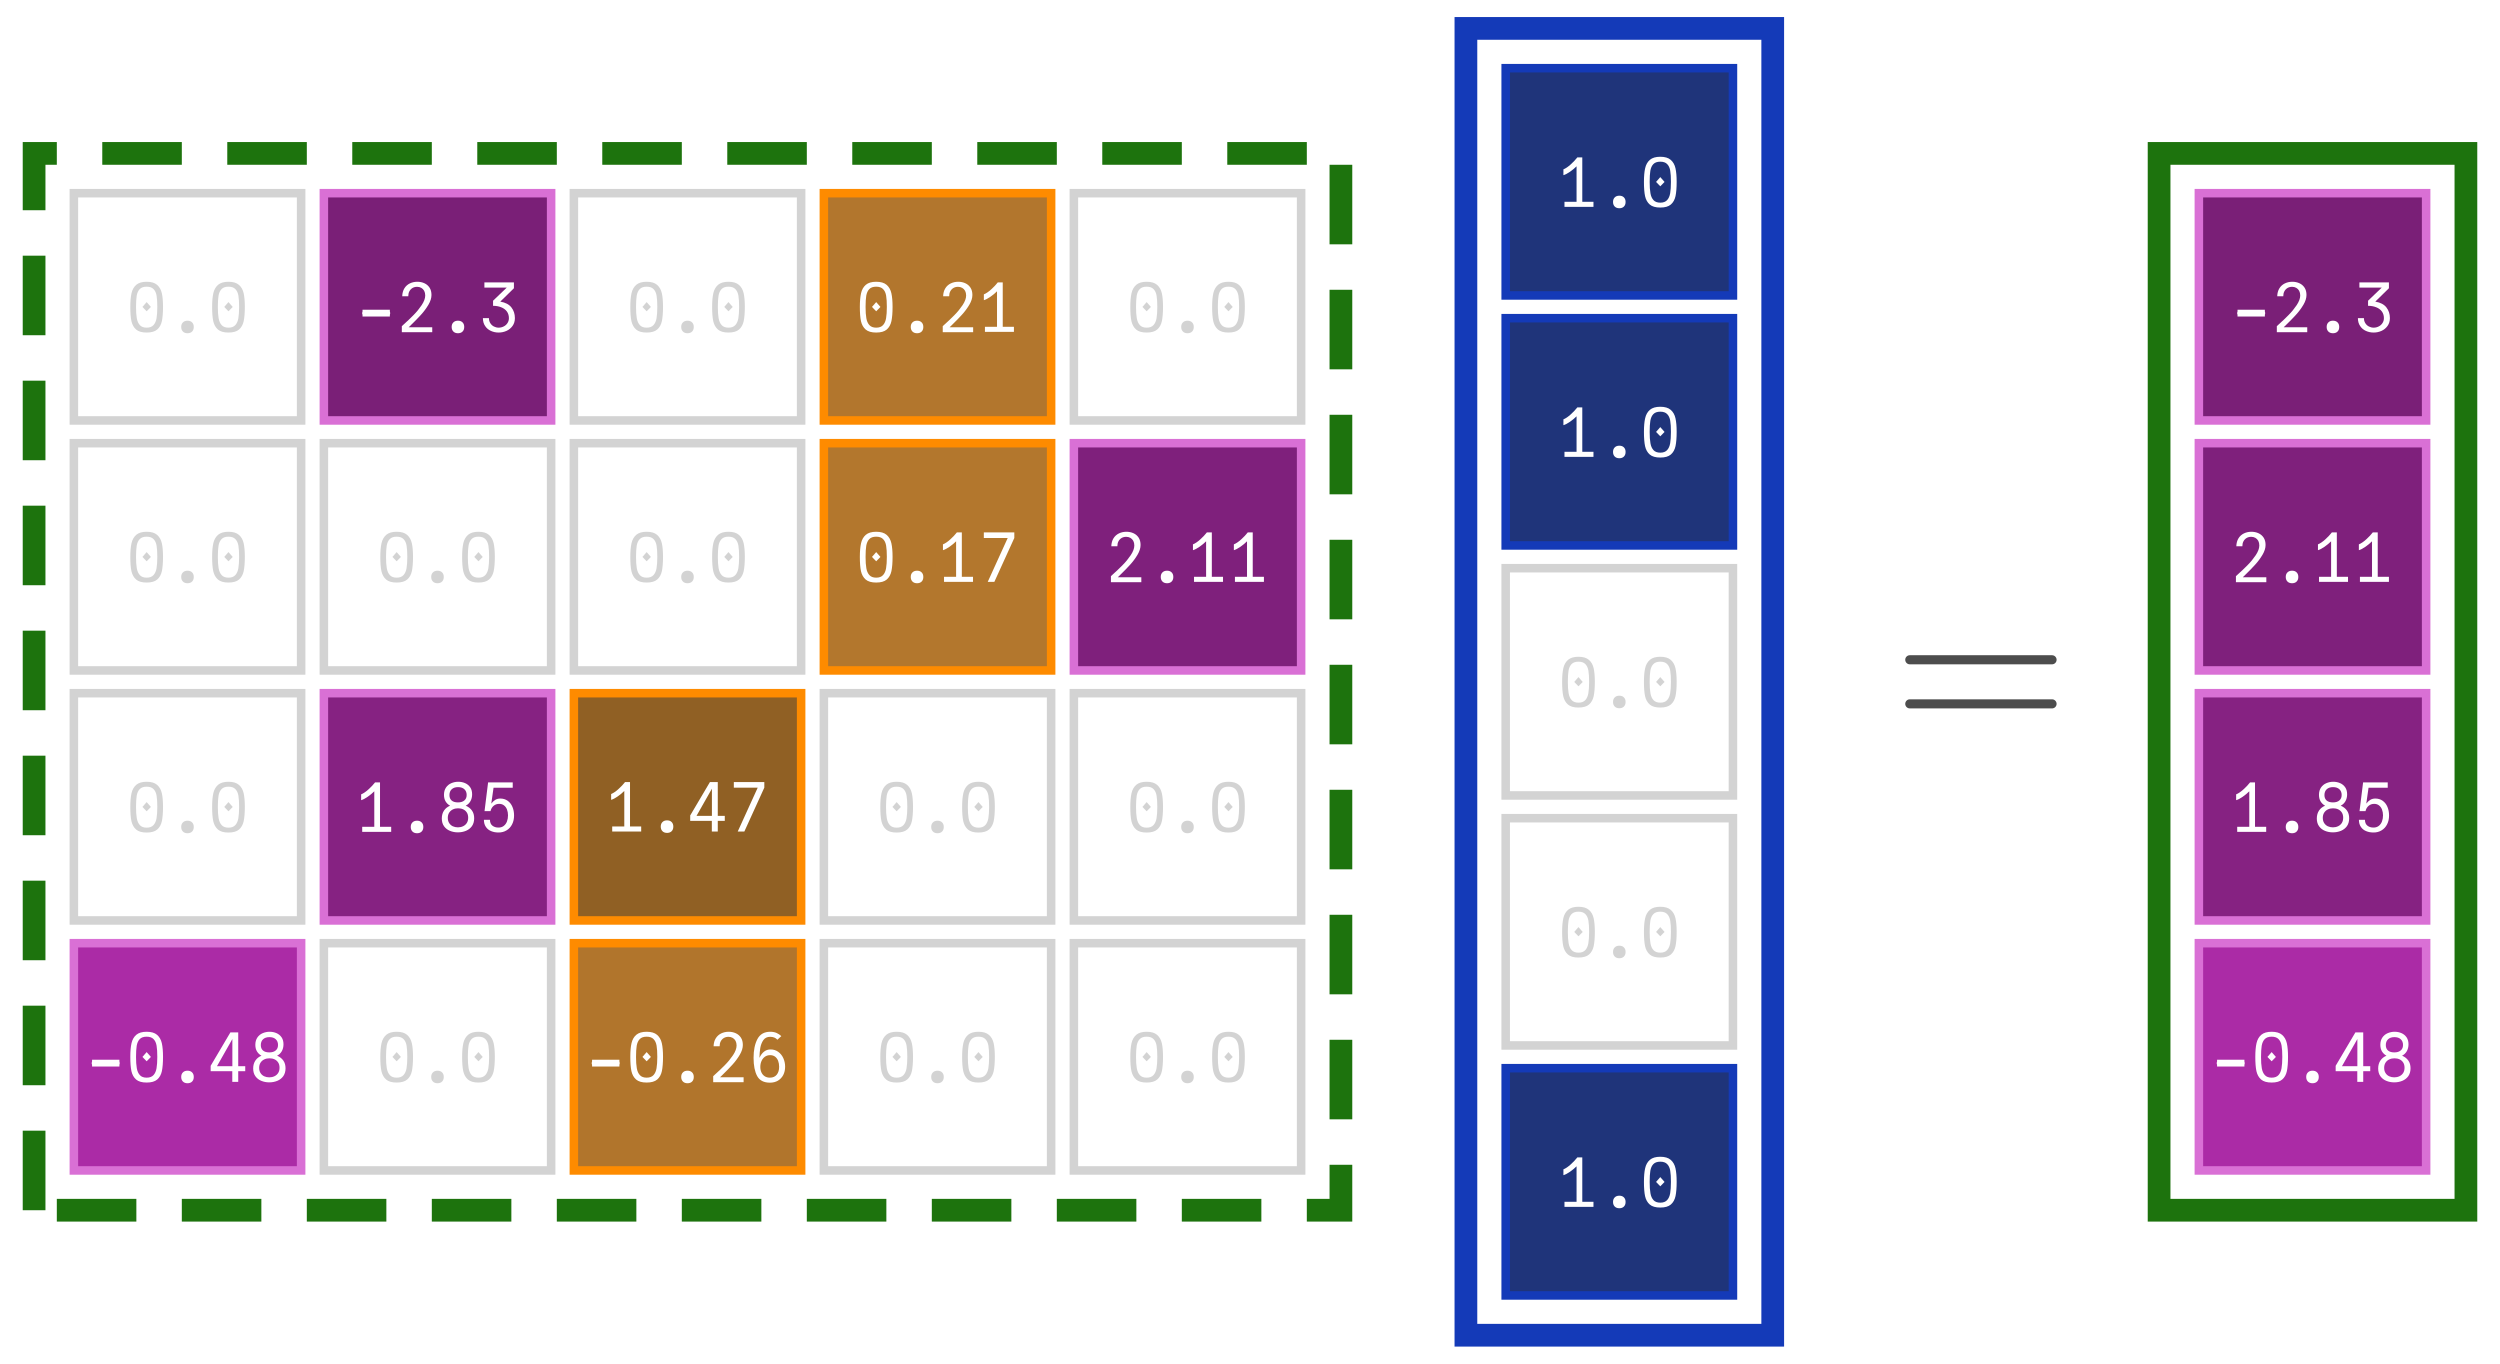
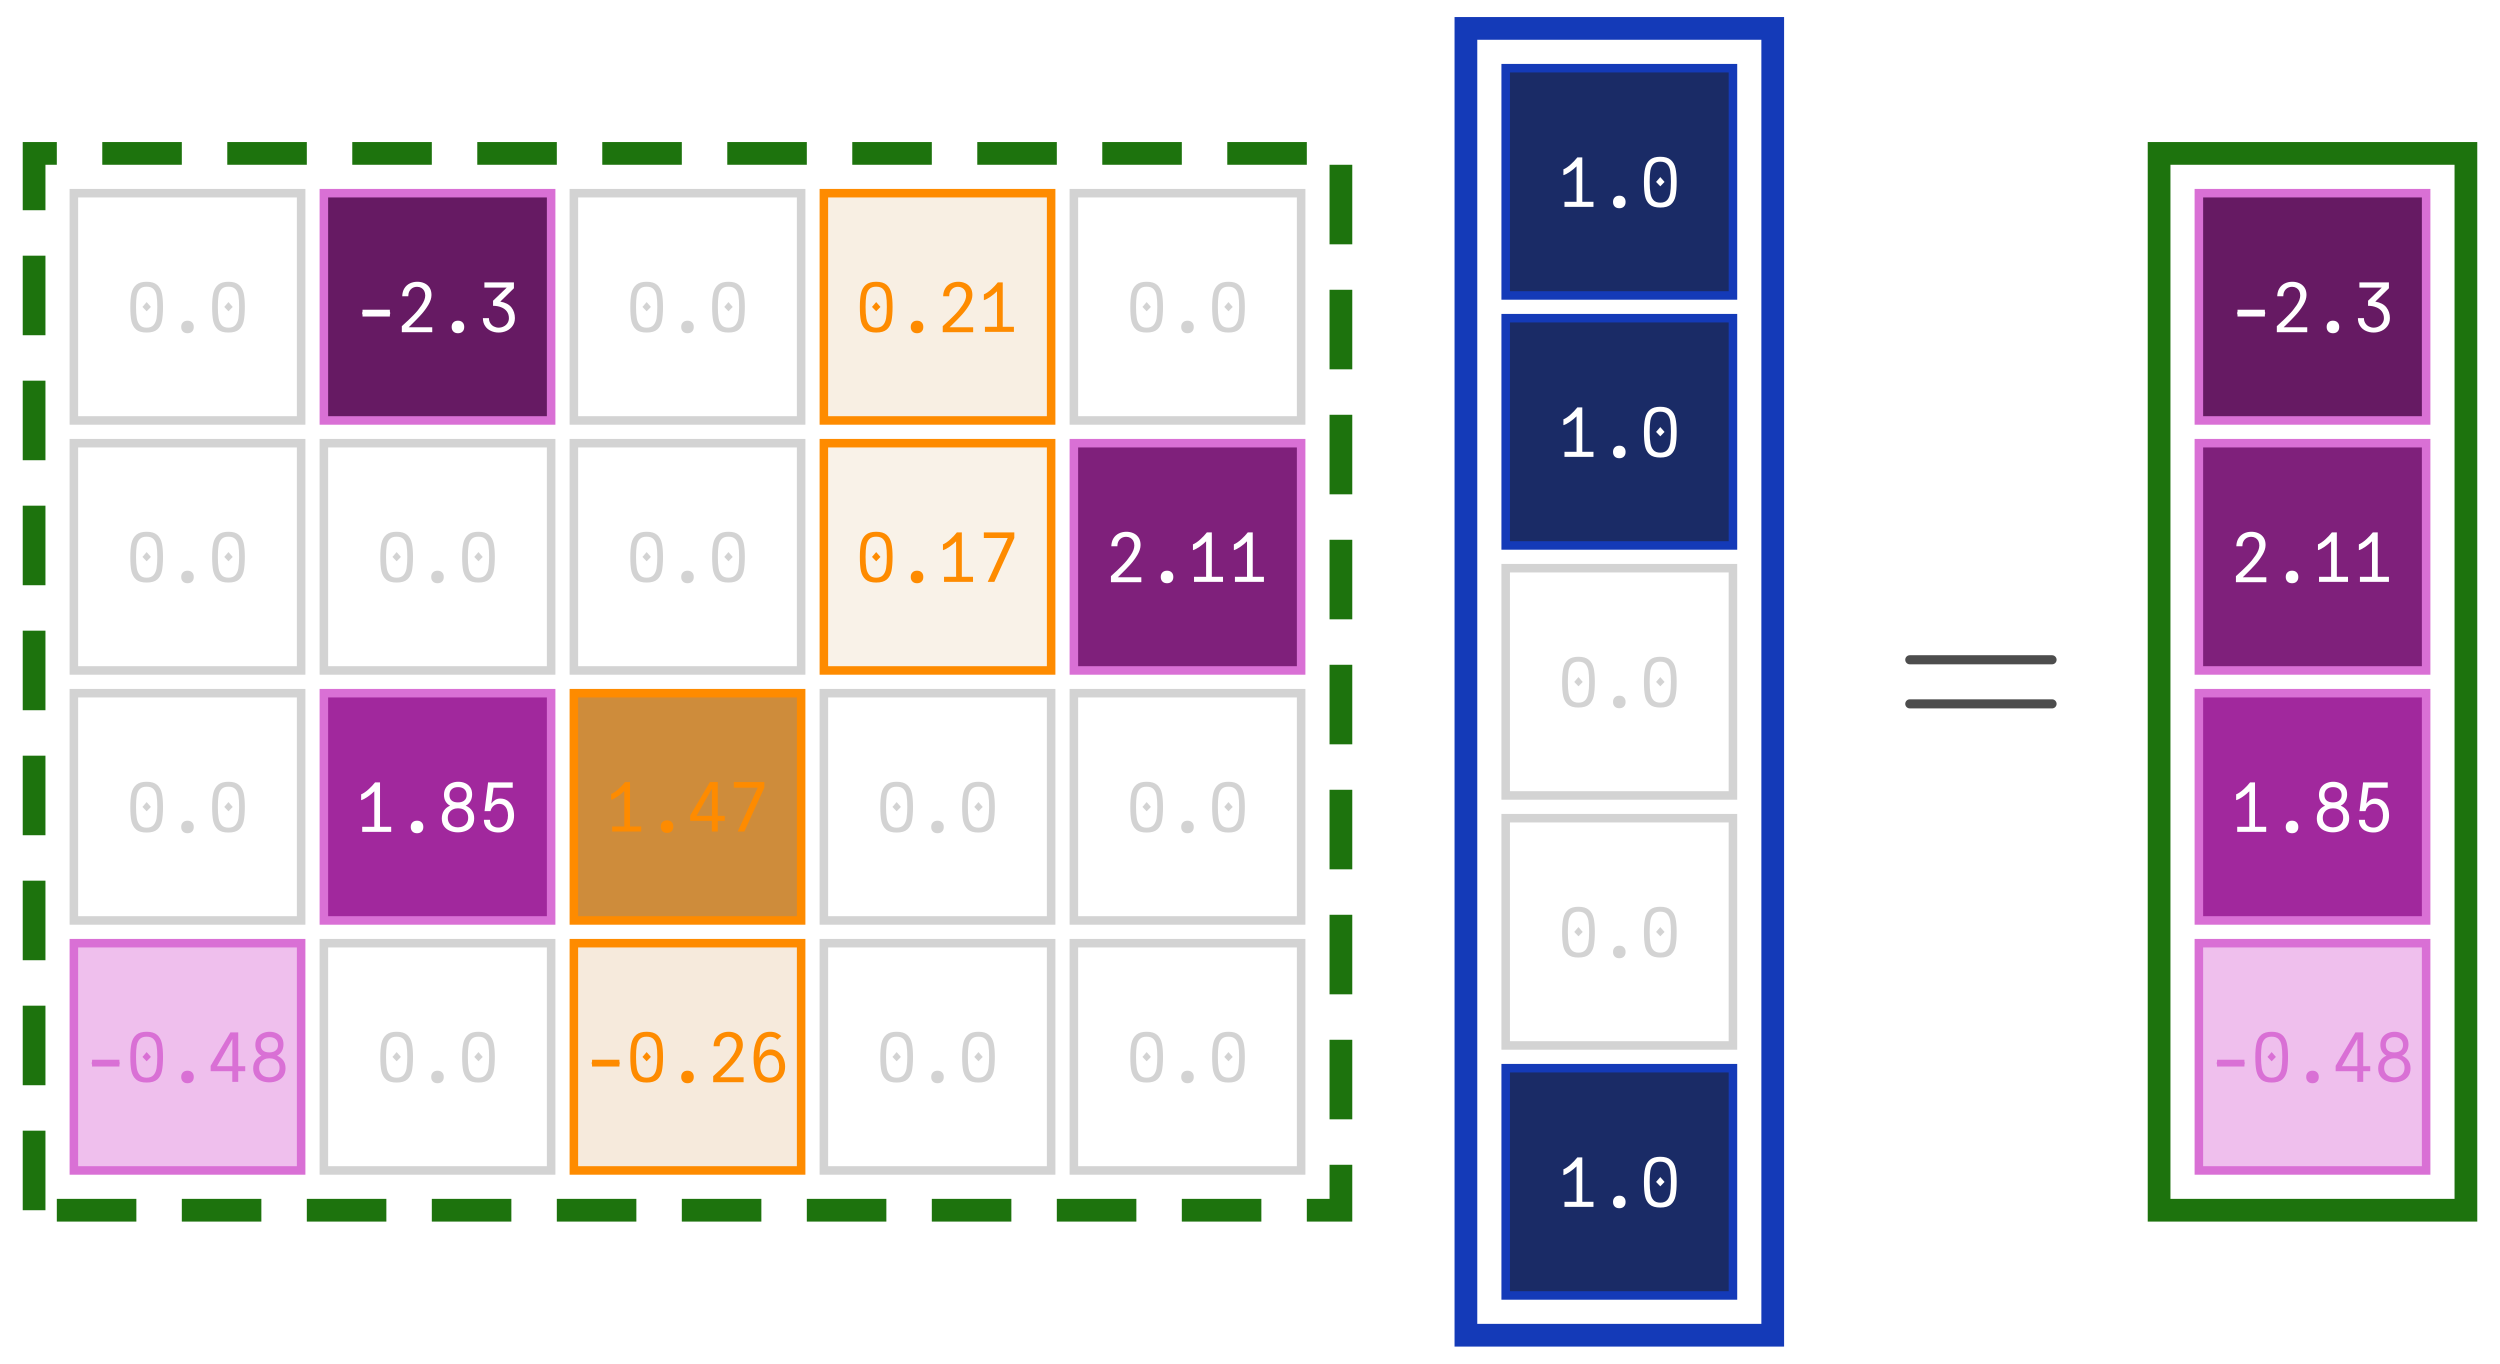
<svg xmlns="http://www.w3.org/2000/svg" xmlns:xlink="http://www.w3.org/1999/xlink" width="220" height="120" viewBox="0 0 220 120">
  <defs>
    <g>
      <g id="glyph-0-0">
        <path d="M 1.805 0.059 C 1.395 0.059 1.086 -0.027 0.879 -0.207 C 0.672 -0.387 0.535 -0.633 0.465 -0.945 C 0.398 -1.262 0.367 -1.68 0.367 -2.195 C 0.367 -2.688 0.402 -3.09 0.473 -3.402 C 0.543 -3.715 0.684 -3.961 0.891 -4.141 C 1.102 -4.32 1.406 -4.41 1.805 -4.41 C 2.207 -4.41 2.512 -4.32 2.719 -4.141 C 2.93 -3.961 3.07 -3.715 3.141 -3.402 C 3.211 -3.09 3.246 -2.688 3.246 -2.195 C 3.246 -1.68 3.211 -1.262 3.145 -0.945 C 3.078 -0.633 2.941 -0.387 2.734 -0.207 C 2.527 -0.027 2.215 0.059 1.805 0.059 Z M 1.434 -2.195 L 1.805 -2.621 L 2.18 -2.195 L 1.805 -1.812 Z M 1.805 -0.371 C 2.07 -0.371 2.27 -0.445 2.406 -0.594 C 2.543 -0.742 2.633 -0.949 2.676 -1.203 C 2.719 -1.461 2.742 -1.793 2.742 -2.195 C 2.742 -2.605 2.723 -2.93 2.68 -3.18 C 2.641 -3.426 2.551 -3.621 2.414 -3.762 C 2.277 -3.906 2.074 -3.977 1.805 -3.977 C 1.535 -3.977 1.332 -3.906 1.195 -3.762 C 1.059 -3.621 0.973 -3.426 0.93 -3.18 C 0.891 -2.934 0.871 -2.605 0.871 -2.195 C 0.871 -1.793 0.891 -1.461 0.938 -1.203 C 0.98 -0.945 1.07 -0.746 1.207 -0.594 C 1.344 -0.445 1.543 -0.371 1.805 -0.371 Z M 1.805 -0.371 " />
      </g>
      <g id="glyph-0-1">
        <path d="M 1.801 0.121 C 1.629 0.121 1.496 0.07 1.398 -0.027 C 1.297 -0.129 1.246 -0.262 1.246 -0.434 C 1.246 -0.605 1.297 -0.738 1.398 -0.836 C 1.496 -0.934 1.629 -0.984 1.801 -0.984 C 1.973 -0.984 2.105 -0.934 2.203 -0.836 C 2.301 -0.738 2.352 -0.605 2.352 -0.434 C 2.352 -0.262 2.305 -0.129 2.203 -0.027 C 2.105 0.07 1.973 0.121 1.801 0.121 Z M 1.801 0.121 " />
      </g>
      <g id="glyph-0-2">
        <path d="M 0.602 -1.492 L 0.566 -1.648 L 0.602 -1.805 L 0.602 -1.949 L 3.008 -1.949 L 3.008 -1.805 L 3.039 -1.648 L 3.008 -1.492 L 3.008 -1.352 L 0.602 -1.352 Z M 0.602 -1.492 " />
      </g>
      <g id="glyph-0-3">
        <path d="M 0.598 -0.629 C 0.934 -0.93 1.234 -1.215 1.496 -1.484 C 1.762 -1.75 1.996 -2.039 2.207 -2.352 C 2.414 -2.664 2.52 -2.949 2.52 -3.203 C 2.52 -3.359 2.488 -3.492 2.43 -3.609 C 2.367 -3.723 2.281 -3.812 2.176 -3.871 C 2.066 -3.934 1.945 -3.965 1.805 -3.965 C 1.652 -3.965 1.52 -3.93 1.402 -3.863 C 1.285 -3.793 1.191 -3.695 1.125 -3.57 C 1.059 -3.445 1.027 -3.297 1.027 -3.133 L 0.496 -3.133 C 0.504 -3.402 0.566 -3.637 0.684 -3.828 C 0.801 -4.02 0.961 -4.164 1.16 -4.262 C 1.359 -4.359 1.578 -4.41 1.824 -4.41 C 2.051 -4.41 2.258 -4.367 2.445 -4.281 C 2.637 -4.195 2.785 -4.066 2.902 -3.891 C 3.016 -3.715 3.07 -3.5 3.07 -3.246 C 3.07 -2.977 2.98 -2.688 2.797 -2.379 C 2.613 -2.07 2.398 -1.781 2.16 -1.52 C 1.922 -1.254 1.625 -0.953 1.277 -0.613 L 1.066 -0.406 L 3.137 -0.406 L 3.137 0.031 L 0.461 0.031 L 0.461 -0.504 Z M 0.598 -0.629 " />
      </g>
      <g id="glyph-0-4">
        <path d="M 0.926 -1.211 C 0.926 -1.043 0.965 -0.895 1.047 -0.766 C 1.129 -0.637 1.234 -0.539 1.363 -0.473 C 1.496 -0.406 1.633 -0.371 1.781 -0.371 C 1.938 -0.371 2.086 -0.406 2.223 -0.477 C 2.359 -0.543 2.473 -0.641 2.555 -0.77 C 2.641 -0.898 2.684 -1.043 2.684 -1.211 C 2.684 -1.438 2.621 -1.633 2.504 -1.797 C 2.383 -1.957 2.219 -2.082 2.008 -2.164 C 1.797 -2.25 1.559 -2.293 1.289 -2.293 L 1.289 -2.742 L 2.496 -3.898 L 0.527 -3.898 L 0.527 -4.352 L 3.125 -4.352 L 3.125 -3.84 L 1.926 -2.664 C 2.375 -2.586 2.703 -2.414 2.906 -2.148 C 3.109 -1.887 3.211 -1.574 3.211 -1.211 C 3.211 -0.945 3.141 -0.715 3.004 -0.523 C 2.867 -0.332 2.691 -0.184 2.469 -0.086 C 2.25 0.012 2.02 0.059 1.777 0.059 C 1.539 0.059 1.316 0.012 1.105 -0.082 C 0.895 -0.176 0.723 -0.316 0.594 -0.512 C 0.461 -0.703 0.395 -0.938 0.395 -1.211 Z M 0.926 -1.211 " />
      </g>
      <g id="glyph-0-5">
        <path d="M 0.574 -0.445 L 1.637 -0.445 L 1.637 -3.57 C 1.477 -3.406 1.285 -3.25 1.059 -3.09 C 0.836 -2.934 0.645 -2.836 0.48 -2.789 L 0.48 -3.301 C 0.68 -3.383 0.898 -3.531 1.129 -3.742 C 1.363 -3.957 1.555 -4.156 1.703 -4.352 L 2.141 -4.352 L 2.141 -0.445 L 3.125 -0.445 L 3.125 0 L 0.574 0 Z M 0.574 -0.445 " />
      </g>
      <g id="glyph-0-6">
        <path d="M 2.578 -3.859 L 0.477 -3.859 L 0.477 -4.352 L 3.16 -4.352 L 3.16 -3.863 L 1.402 0 L 0.82 0 Z M 2.578 -3.859 " />
      </g>
      <g id="glyph-0-7">
        <path d="M 1.797 0.043 C 1.547 0.043 1.316 0 1.098 -0.09 C 0.883 -0.176 0.711 -0.309 0.578 -0.492 C 0.445 -0.676 0.379 -0.902 0.379 -1.176 C 0.379 -1.453 0.445 -1.688 0.578 -1.883 C 0.711 -2.074 0.891 -2.215 1.109 -2.301 C 0.941 -2.395 0.809 -2.523 0.711 -2.684 C 0.617 -2.844 0.57 -3.035 0.57 -3.258 C 0.57 -3.516 0.629 -3.73 0.75 -3.906 C 0.867 -4.078 1.023 -4.203 1.215 -4.285 C 1.406 -4.367 1.609 -4.41 1.828 -4.41 C 2.043 -4.41 2.242 -4.371 2.43 -4.289 C 2.613 -4.211 2.762 -4.086 2.879 -3.922 C 2.992 -3.754 3.047 -3.551 3.047 -3.305 C 3.047 -3.074 2.996 -2.875 2.898 -2.699 C 2.797 -2.523 2.656 -2.391 2.484 -2.305 C 2.715 -2.207 2.898 -2.066 3.031 -1.879 C 3.164 -1.695 3.227 -1.465 3.227 -1.195 C 3.227 -0.922 3.16 -0.691 3.031 -0.504 C 2.898 -0.32 2.723 -0.184 2.508 -0.094 C 2.289 -0.004 2.055 0.043 1.797 0.043 Z M 1.797 -0.398 C 1.961 -0.398 2.113 -0.43 2.25 -0.496 C 2.387 -0.559 2.496 -0.656 2.578 -0.781 C 2.66 -0.91 2.699 -1.066 2.699 -1.246 C 2.699 -1.43 2.66 -1.582 2.578 -1.707 C 2.496 -1.832 2.391 -1.922 2.258 -1.984 C 2.121 -2.047 1.973 -2.074 1.812 -2.074 C 1.645 -2.074 1.492 -2.043 1.355 -1.977 C 1.219 -1.914 1.109 -1.816 1.027 -1.691 C 0.945 -1.562 0.906 -1.41 0.906 -1.234 C 0.906 -1.055 0.945 -0.902 1.027 -0.777 C 1.105 -0.652 1.215 -0.555 1.348 -0.492 C 1.484 -0.43 1.633 -0.398 1.797 -0.398 Z M 1.797 -2.594 C 2.039 -2.594 2.227 -2.648 2.363 -2.766 C 2.5 -2.879 2.566 -3.039 2.566 -3.25 C 2.566 -3.457 2.5 -3.625 2.367 -3.75 C 2.234 -3.875 2.051 -3.938 1.809 -3.938 C 1.57 -3.938 1.387 -3.875 1.25 -3.75 C 1.117 -3.625 1.051 -3.453 1.051 -3.238 C 1.051 -3.035 1.113 -2.875 1.242 -2.762 C 1.371 -2.648 1.559 -2.594 1.797 -2.594 Z M 1.797 -2.594 " />
      </g>
      <g id="glyph-0-8">
        <path d="M 1.77 0.055 C 1.531 0.055 1.316 0.016 1.121 -0.066 C 0.926 -0.145 0.773 -0.266 0.66 -0.434 C 0.543 -0.602 0.484 -0.809 0.484 -1.062 L 1.016 -1.062 C 1.016 -0.836 1.086 -0.664 1.227 -0.551 C 1.367 -0.438 1.547 -0.379 1.766 -0.379 C 1.945 -0.379 2.102 -0.426 2.227 -0.523 C 2.355 -0.621 2.449 -0.75 2.512 -0.914 C 2.574 -1.078 2.605 -1.262 2.605 -1.457 C 2.605 -1.641 2.574 -1.809 2.516 -1.965 C 2.457 -2.117 2.371 -2.238 2.254 -2.328 C 2.137 -2.422 1.992 -2.465 1.824 -2.465 C 1.641 -2.465 1.48 -2.41 1.344 -2.297 C 1.203 -2.18 1.113 -2.027 1.066 -1.828 L 0.539 -1.828 L 0.852 -4.352 L 3.02 -4.352 L 3.02 -3.887 L 1.332 -3.887 L 1.133 -2.488 C 1.242 -2.633 1.363 -2.742 1.488 -2.82 C 1.617 -2.895 1.762 -2.934 1.922 -2.934 C 2.172 -2.934 2.391 -2.867 2.574 -2.738 C 2.758 -2.605 2.898 -2.43 2.992 -2.203 C 3.09 -1.977 3.137 -1.723 3.137 -1.445 C 3.137 -1.152 3.082 -0.891 2.965 -0.664 C 2.852 -0.438 2.691 -0.262 2.484 -0.137 C 2.277 -0.008 2.039 0.055 1.77 0.055 Z M 1.77 0.055 " />
      </g>
      <g id="glyph-0-9">
        <path d="M 2.141 -0.938 L 0.238 -0.938 L 0.238 -1.414 L 1.973 -4.352 L 2.664 -4.352 L 2.664 -1.379 L 3.281 -1.379 L 3.281 -0.938 L 2.664 -0.938 L 2.664 0 L 2.141 0 Z M 2.148 -1.379 L 2.148 -3.77 L 0.793 -1.379 Z M 2.148 -1.379 " />
      </g>
      <g id="glyph-0-10">
        <path d="M 1.859 0.07 C 1.32 0.07 0.945 -0.121 0.73 -0.512 C 0.52 -0.902 0.414 -1.438 0.414 -2.113 C 0.414 -2.789 0.527 -3.34 0.754 -3.77 C 0.98 -4.195 1.355 -4.41 1.879 -4.41 C 2.094 -4.41 2.281 -4.375 2.438 -4.305 C 2.598 -4.234 2.734 -4.141 2.855 -4.027 L 2.508 -3.707 C 2.363 -3.879 2.148 -3.965 1.867 -3.965 C 1.609 -3.965 1.41 -3.867 1.273 -3.672 C 1.137 -3.477 1.051 -3.246 1.004 -2.98 C 0.961 -2.715 0.938 -2.426 0.93 -2.113 C 1.039 -2.352 1.176 -2.535 1.34 -2.664 C 1.504 -2.793 1.695 -2.855 1.914 -2.855 C 2.16 -2.855 2.383 -2.785 2.578 -2.648 C 2.773 -2.508 2.926 -2.324 3.031 -2.09 C 3.137 -1.855 3.191 -1.605 3.191 -1.34 C 3.191 -1.066 3.137 -0.82 3.027 -0.605 C 2.914 -0.391 2.758 -0.227 2.555 -0.105 C 2.355 0.012 2.121 0.07 1.859 0.07 Z M 1.848 -0.371 C 2.113 -0.371 2.312 -0.457 2.453 -0.633 C 2.594 -0.805 2.664 -1.035 2.664 -1.324 C 2.664 -1.512 2.637 -1.688 2.578 -1.844 C 2.52 -2 2.43 -2.121 2.312 -2.215 C 2.191 -2.305 2.047 -2.352 1.871 -2.352 C 1.695 -2.352 1.543 -2.305 1.41 -2.211 C 1.281 -2.117 1.18 -1.992 1.113 -1.836 C 1.043 -1.68 1.008 -1.504 1.008 -1.312 C 1.008 -1.133 1.043 -0.969 1.109 -0.828 C 1.176 -0.684 1.273 -0.57 1.398 -0.492 C 1.527 -0.41 1.676 -0.371 1.848 -0.371 Z M 1.848 -0.371 " />
      </g>
      <g id="glyph-1-0">
        <path d="M 14.441 -6.941 C 14.441 -7.16 14.262 -7.34 14.039 -7.34 L 1.52 -7.34 C 1.301 -7.34 1.121 -7.16 1.121 -6.941 C 1.121 -6.719 1.301 -6.539 1.52 -6.539 L 14.039 -6.539 C 14.262 -6.539 14.441 -6.719 14.441 -6.941 Z M 14.441 -3.059 C 14.441 -3.281 14.262 -3.461 14.039 -3.461 L 1.52 -3.461 C 1.301 -3.461 1.121 -3.281 1.121 -3.059 C 1.121 -2.84 1.301 -2.66 1.52 -2.66 L 14.039 -2.66 C 14.262 -2.66 14.441 -2.84 14.441 -3.059 Z M 14.441 -3.059 " />
      </g>
    </g>
  </defs>
  <rect x="-22" y="-12" width="264" height="144" fill="rgb(100%, 100%, 100%)" fill-opacity="1" />
  <path fill-rule="nonzero" fill="rgb(100%, 100%, 100%)" fill-opacity="1" stroke-width="0.75" stroke-linecap="butt" stroke-linejoin="miter" stroke="rgb(82.745%, 82.745%, 82.745%)" stroke-opacity="1" stroke-miterlimit="10" d="M 6.5 37 L 6.5 17 L 26.5 17 L 26.5 37 Z M 6.5 37 " />
  <g fill="rgb(82.745%, 82.745%, 82.745%)" fill-opacity="1">
    <use xlink:href="#glyph-0-0" x="11.1" y="29.205" />
    <use xlink:href="#glyph-0-1" x="14.7" y="29.205" />
    <use xlink:href="#glyph-0-0" x="18.3" y="29.205" />
  </g>
-   <path fill-rule="nonzero" fill="rgb(48%, 12%, 46.642%)" fill-opacity="1" stroke-width="0.75" stroke-linecap="butt" stroke-linejoin="miter" stroke="rgb(85.156%, 43.75%, 83.594%)" stroke-opacity="1" stroke-miterlimit="10" d="M 28.5 37 L 28.5 17 L 48.5 17 L 48.5 37 Z M 28.5 37 " />
+   <path fill-rule="nonzero" fill="rgb(40%, 10%, 38.868%)" fill-opacity="1" stroke-width="0.75" stroke-linecap="butt" stroke-linejoin="miter" stroke="rgb(85.156%, 43.75%, 83.594%)" stroke-opacity="1" stroke-miterlimit="10" d="M 28.5 37 L 28.5 17 L 48.5 17 L 48.5 37 Z M 28.5 37 " />
  <g fill="rgb(100%, 100%, 100%)" fill-opacity="1">
    <use xlink:href="#glyph-0-2" x="31.3" y="29.205" />
    <use xlink:href="#glyph-0-3" x="34.9" y="29.205" />
    <use xlink:href="#glyph-0-1" x="38.5" y="29.205" />
    <use xlink:href="#glyph-0-4" x="42.1" y="29.205" />
  </g>
  <path fill-rule="nonzero" fill="rgb(100%, 100%, 100%)" fill-opacity="1" stroke-width="0.75" stroke-linecap="butt" stroke-linejoin="miter" stroke="rgb(82.745%, 82.745%, 82.745%)" stroke-opacity="1" stroke-miterlimit="10" d="M 50.5 37 L 50.5 17 L 70.5 17 L 70.5 37 Z M 50.5 37 " />
  <g fill="rgb(82.745%, 82.745%, 82.745%)" fill-opacity="1">
    <use xlink:href="#glyph-0-0" x="55.1" y="29.205" />
    <use xlink:href="#glyph-0-1" x="58.7" y="29.205" />
    <use xlink:href="#glyph-0-0" x="62.3" y="29.205" />
  </g>
-   <path fill-rule="nonzero" fill="rgb(69.835%, 46.215%, 17.459%)" fill-opacity="1" stroke-width="0.75" stroke-linecap="butt" stroke-linejoin="miter" stroke="rgb(99.609%, 54.688%, 0%)" stroke-opacity="1" stroke-miterlimit="10" d="M 72.5 37 L 72.5 17 L 92.5 17 L 92.5 37 Z M 72.5 37 " />
-   <g fill="rgb(100%, 100%, 100%)" fill-opacity="1">
+   <path fill-rule="nonzero" fill="rgb(97.294%, 93.633%, 89.176%)" fill-opacity="1" stroke-width="0.75" stroke-linecap="butt" stroke-linejoin="miter" stroke="rgb(99.609%, 54.688%, 0%)" stroke-opacity="1" stroke-miterlimit="10" d="M 72.5 37 L 72.5 17 L 92.5 17 L 92.5 37 Z M 72.5 37 " />
+   <g fill="rgb(99.609%, 54.688%, 0%)" fill-opacity="1">
    <use xlink:href="#glyph-0-0" x="75.3" y="29.205" />
    <use xlink:href="#glyph-0-1" x="78.9" y="29.205" />
    <use xlink:href="#glyph-0-3" x="82.5" y="29.205" />
    <use xlink:href="#glyph-0-5" x="86.1" y="29.205" />
  </g>
  <path fill-rule="nonzero" fill="rgb(100%, 100%, 100%)" fill-opacity="1" stroke-width="0.75" stroke-linecap="butt" stroke-linejoin="miter" stroke="rgb(82.745%, 82.745%, 82.745%)" stroke-opacity="1" stroke-miterlimit="10" d="M 94.5 37 L 94.5 17 L 114.5 17 L 114.5 37 Z M 94.5 37 " />
  <g fill="rgb(82.745%, 82.745%, 82.745%)" fill-opacity="1">
    <use xlink:href="#glyph-0-0" x="99.1" y="29.205" />
    <use xlink:href="#glyph-0-1" x="102.7" y="29.205" />
    <use xlink:href="#glyph-0-0" x="106.3" y="29.205" />
  </g>
  <path fill-rule="nonzero" fill="rgb(100%, 100%, 100%)" fill-opacity="1" stroke-width="0.75" stroke-linecap="butt" stroke-linejoin="miter" stroke="rgb(82.745%, 82.745%, 82.745%)" stroke-opacity="1" stroke-miterlimit="10" d="M 6.5 59 L 6.5 39 L 26.5 39 L 26.5 59 Z M 6.5 59 " />
  <g fill="rgb(82.745%, 82.745%, 82.745%)" fill-opacity="1">
    <use xlink:href="#glyph-0-0" x="11.1" y="51.205" />
    <use xlink:href="#glyph-0-1" x="14.7" y="51.205" />
    <use xlink:href="#glyph-0-0" x="18.3" y="51.205" />
  </g>
  <path fill-rule="nonzero" fill="rgb(100%, 100%, 100%)" fill-opacity="1" stroke-width="0.75" stroke-linecap="butt" stroke-linejoin="miter" stroke="rgb(82.745%, 82.745%, 82.745%)" stroke-opacity="1" stroke-miterlimit="10" d="M 28.5 59 L 28.5 39 L 48.5 39 L 48.5 59 Z M 28.5 59 " />
  <g fill="rgb(82.745%, 82.745%, 82.745%)" fill-opacity="1">
    <use xlink:href="#glyph-0-0" x="33.1" y="51.205" />
    <use xlink:href="#glyph-0-1" x="36.7" y="51.205" />
    <use xlink:href="#glyph-0-0" x="40.3" y="51.205" />
  </g>
  <path fill-rule="nonzero" fill="rgb(100%, 100%, 100%)" fill-opacity="1" stroke-width="0.75" stroke-linecap="butt" stroke-linejoin="miter" stroke="rgb(82.745%, 82.745%, 82.745%)" stroke-opacity="1" stroke-miterlimit="10" d="M 50.5 59 L 50.5 39 L 70.5 39 L 70.5 59 Z M 50.5 59 " />
  <g fill="rgb(82.745%, 82.745%, 82.745%)" fill-opacity="1">
    <use xlink:href="#glyph-0-0" x="55.1" y="51.205" />
    <use xlink:href="#glyph-0-1" x="58.7" y="51.205" />
    <use xlink:href="#glyph-0-0" x="62.3" y="51.205" />
  </g>
-   <path fill-rule="nonzero" fill="rgb(70.222%, 46.471%, 17.556%)" fill-opacity="1" stroke-width="0.75" stroke-linecap="butt" stroke-linejoin="miter" stroke="rgb(99.609%, 54.688%, 0%)" stroke-opacity="1" stroke-miterlimit="10" d="M 72.5 59 L 72.5 39 L 92.5 39 L 92.5 59 Z M 72.5 59 " />
-   <g fill="rgb(100%, 100%, 100%)" fill-opacity="1">
+   <path fill-rule="nonzero" fill="rgb(97.778%, 94.771%, 91.111%)" fill-opacity="1" stroke-width="0.75" stroke-linecap="butt" stroke-linejoin="miter" stroke="rgb(99.609%, 54.688%, 0%)" stroke-opacity="1" stroke-miterlimit="10" d="M 72.5 59 L 72.5 39 L 92.5 39 L 92.5 59 Z M 72.5 59 " />
+   <g fill="rgb(99.609%, 54.688%, 0%)" fill-opacity="1">
    <use xlink:href="#glyph-0-0" x="75.3" y="51.205" />
    <use xlink:href="#glyph-0-1" x="78.9" y="51.205" />
    <use xlink:href="#glyph-0-5" x="82.5" y="51.205" />
    <use xlink:href="#glyph-0-6" x="86.1" y="51.205" />
  </g>
-   <path fill-rule="nonzero" fill="rgb(49.935%, 12.484%, 48.521%)" fill-opacity="1" stroke-width="0.75" stroke-linecap="butt" stroke-linejoin="miter" stroke="rgb(85.156%, 43.75%, 83.594%)" stroke-opacity="1" stroke-miterlimit="10" d="M 94.5 59 L 94.5 39 L 114.5 39 L 114.5 59 Z M 94.5 59 " />
+   <path fill-rule="nonzero" fill="rgb(49.673%, 12.418%, 48.267%)" fill-opacity="1" stroke-width="0.75" stroke-linecap="butt" stroke-linejoin="miter" stroke="rgb(85.156%, 43.75%, 83.594%)" stroke-opacity="1" stroke-miterlimit="10" d="M 94.5 59 L 94.5 39 L 114.5 39 L 114.5 59 Z M 94.5 59 " />
  <g fill="rgb(100%, 100%, 100%)" fill-opacity="1">
    <use xlink:href="#glyph-0-3" x="97.3" y="51.205" />
    <use xlink:href="#glyph-0-1" x="100.9" y="51.205" />
    <use xlink:href="#glyph-0-5" x="104.5" y="51.205" />
    <use xlink:href="#glyph-0-5" x="108.1" y="51.205" />
  </g>
  <path fill-rule="nonzero" fill="rgb(100%, 100%, 100%)" fill-opacity="1" stroke-width="0.75" stroke-linecap="butt" stroke-linejoin="miter" stroke="rgb(82.745%, 82.745%, 82.745%)" stroke-opacity="1" stroke-miterlimit="10" d="M 6.5 81 L 6.5 61 L 26.5 61 L 26.5 81 Z M 6.5 81 " />
  <g fill="rgb(82.745%, 82.745%, 82.745%)" fill-opacity="1">
    <use xlink:href="#glyph-0-0" x="11.1" y="73.205" />
    <use xlink:href="#glyph-0-1" x="14.7" y="73.205" />
    <use xlink:href="#glyph-0-0" x="18.3" y="73.205" />
  </g>
-   <path fill-rule="nonzero" fill="rgb(52.633%, 13.158%, 51.143%)" fill-opacity="1" stroke-width="0.75" stroke-linecap="butt" stroke-linejoin="miter" stroke="rgb(85.156%, 43.75%, 83.594%)" stroke-opacity="1" stroke-miterlimit="10" d="M 28.5 81 L 28.5 61 L 48.5 61 L 48.5 81 Z M 28.5 81 " />
+   <path fill-rule="nonzero" fill="rgb(63.163%, 15.791%, 61.376%)" fill-opacity="1" stroke-width="0.75" stroke-linecap="butt" stroke-linejoin="miter" stroke="rgb(85.156%, 43.75%, 83.594%)" stroke-opacity="1" stroke-miterlimit="10" d="M 28.5 81 L 28.5 61 L 48.5 61 L 48.5 81 Z M 28.5 81 " />
  <g fill="rgb(100%, 100%, 100%)" fill-opacity="1">
    <use xlink:href="#glyph-0-5" x="31.3" y="73.205" />
    <use xlink:href="#glyph-0-1" x="34.9" y="73.205" />
    <use xlink:href="#glyph-0-7" x="38.5" y="73.205" />
    <use xlink:href="#glyph-0-8" x="42.1" y="73.205" />
  </g>
-   <path fill-rule="nonzero" fill="rgb(56.607%, 37.46%, 14.152%)" fill-opacity="1" stroke-width="0.75" stroke-linecap="butt" stroke-linejoin="miter" stroke="rgb(99.609%, 54.688%, 0%)" stroke-opacity="1" stroke-miterlimit="10" d="M 50.5 81 L 50.5 61 L 70.5 61 L 70.5 81 Z M 50.5 81 " />
-   <g fill="rgb(100%, 100%, 100%)" fill-opacity="1">
+   <path fill-rule="nonzero" fill="rgb(80.758%, 54.725%, 23.033%)" fill-opacity="1" stroke-width="0.75" stroke-linecap="butt" stroke-linejoin="miter" stroke="rgb(99.609%, 54.688%, 0%)" stroke-opacity="1" stroke-miterlimit="10" d="M 50.5 81 L 50.5 61 L 70.5 61 L 70.5 81 Z M 50.5 81 " />
+   <g fill="rgb(99.609%, 54.688%, 0%)" fill-opacity="1">
    <use xlink:href="#glyph-0-5" x="53.3" y="73.175" />
    <use xlink:href="#glyph-0-1" x="56.9" y="73.175" />
    <use xlink:href="#glyph-0-9" x="60.5" y="73.175" />
    <use xlink:href="#glyph-0-6" x="64.1" y="73.175" />
  </g>
  <path fill-rule="nonzero" fill="rgb(100%, 100%, 100%)" fill-opacity="1" stroke-width="0.75" stroke-linecap="butt" stroke-linejoin="miter" stroke="rgb(82.745%, 82.745%, 82.745%)" stroke-opacity="1" stroke-miterlimit="10" d="M 72.5 81 L 72.5 61 L 92.5 61 L 92.5 81 Z M 72.5 81 " />
  <g fill="rgb(82.745%, 82.745%, 82.745%)" fill-opacity="1">
    <use xlink:href="#glyph-0-0" x="77.1" y="73.205" />
    <use xlink:href="#glyph-0-1" x="80.7" y="73.205" />
    <use xlink:href="#glyph-0-0" x="84.3" y="73.205" />
  </g>
  <path fill-rule="nonzero" fill="rgb(100%, 100%, 100%)" fill-opacity="1" stroke-width="0.75" stroke-linecap="butt" stroke-linejoin="miter" stroke="rgb(82.745%, 82.745%, 82.745%)" stroke-opacity="1" stroke-miterlimit="10" d="M 94.5 81 L 94.5 61 L 114.5 61 L 114.5 81 Z M 94.5 81 " />
  <g fill="rgb(82.745%, 82.745%, 82.745%)" fill-opacity="1">
    <use xlink:href="#glyph-0-0" x="99.1" y="73.205" />
    <use xlink:href="#glyph-0-1" x="102.7" y="73.205" />
    <use xlink:href="#glyph-0-0" x="106.3" y="73.205" />
  </g>
-   <path fill-rule="nonzero" fill="rgb(66.991%, 16.748%, 65.095%)" fill-opacity="1" stroke-width="0.75" stroke-linecap="butt" stroke-linejoin="miter" stroke="rgb(85.156%, 43.75%, 83.594%)" stroke-opacity="1" stroke-miterlimit="10" d="M 6.5 103 L 6.5 83 L 26.5 83 L 26.5 103 Z M 6.5 103 " />
-   <g fill="rgb(100%, 100%, 100%)" fill-opacity="1">
+   <path fill-rule="nonzero" fill="rgb(93.739%, 74.954%, 93.03%)" fill-opacity="1" stroke-width="0.75" stroke-linecap="butt" stroke-linejoin="miter" stroke="rgb(85.156%, 43.75%, 83.594%)" stroke-opacity="1" stroke-miterlimit="10" d="M 6.5 103 L 6.5 83 L 26.5 83 L 26.5 103 Z M 6.5 103 " />
+   <g fill="rgb(85.156%, 43.75%, 83.594%)" fill-opacity="1">
    <use xlink:href="#glyph-0-2" x="7.5" y="95.205" />
    <use xlink:href="#glyph-0-0" x="11.1" y="95.205" />
    <use xlink:href="#glyph-0-1" x="14.7" y="95.205" />
    <use xlink:href="#glyph-0-9" x="18.3" y="95.205" />
    <use xlink:href="#glyph-0-7" x="21.9" y="95.205" />
  </g>
  <path fill-rule="nonzero" fill="rgb(100%, 100%, 100%)" fill-opacity="1" stroke-width="0.75" stroke-linecap="butt" stroke-linejoin="miter" stroke="rgb(82.745%, 82.745%, 82.745%)" stroke-opacity="1" stroke-miterlimit="10" d="M 28.5 103 L 28.5 83 L 48.5 83 L 48.5 103 Z M 28.5 103 " />
  <g fill="rgb(82.745%, 82.745%, 82.745%)" fill-opacity="1">
    <use xlink:href="#glyph-0-0" x="33.1" y="95.205" />
    <use xlink:href="#glyph-0-1" x="36.7" y="95.205" />
    <use xlink:href="#glyph-0-0" x="40.3" y="95.205" />
  </g>
-   <path fill-rule="nonzero" fill="rgb(69.239%, 45.82%, 17.31%)" fill-opacity="1" stroke-width="0.75" stroke-linecap="butt" stroke-linejoin="miter" stroke="rgb(99.609%, 54.688%, 0%)" stroke-opacity="1" stroke-miterlimit="10" d="M 50.5 103 L 50.5 83 L 70.5 83 L 70.5 103 Z M 50.5 103 " />
-   <g fill="rgb(100%, 100%, 100%)" fill-opacity="1">
+   <path fill-rule="nonzero" fill="rgb(96.549%, 91.88%, 86.196%)" fill-opacity="1" stroke-width="0.75" stroke-linecap="butt" stroke-linejoin="miter" stroke="rgb(99.609%, 54.688%, 0%)" stroke-opacity="1" stroke-miterlimit="10" d="M 50.5 103 L 50.5 83 L 70.5 83 L 70.5 103 Z M 50.5 103 " />
+   <g fill="rgb(99.609%, 54.688%, 0%)" fill-opacity="1">
    <use xlink:href="#glyph-0-2" x="51.5" y="95.205" />
    <use xlink:href="#glyph-0-0" x="55.1" y="95.205" />
    <use xlink:href="#glyph-0-1" x="58.7" y="95.205" />
    <use xlink:href="#glyph-0-3" x="62.3" y="95.205" />
    <use xlink:href="#glyph-0-10" x="65.9" y="95.205" />
  </g>
  <path fill-rule="nonzero" fill="rgb(100%, 100%, 100%)" fill-opacity="1" stroke-width="0.75" stroke-linecap="butt" stroke-linejoin="miter" stroke="rgb(82.745%, 82.745%, 82.745%)" stroke-opacity="1" stroke-miterlimit="10" d="M 72.5 103 L 72.5 83 L 92.5 83 L 92.5 103 Z M 72.5 103 " />
  <g fill="rgb(82.745%, 82.745%, 82.745%)" fill-opacity="1">
    <use xlink:href="#glyph-0-0" x="77.1" y="95.205" />
    <use xlink:href="#glyph-0-1" x="80.7" y="95.205" />
    <use xlink:href="#glyph-0-0" x="84.3" y="95.205" />
  </g>
  <path fill-rule="nonzero" fill="rgb(100%, 100%, 100%)" fill-opacity="1" stroke-width="0.75" stroke-linecap="butt" stroke-linejoin="miter" stroke="rgb(82.745%, 82.745%, 82.745%)" stroke-opacity="1" stroke-miterlimit="10" d="M 94.5 103 L 94.5 83 L 114.5 83 L 114.5 103 Z M 94.5 103 " />
  <g fill="rgb(82.745%, 82.745%, 82.745%)" fill-opacity="1">
    <use xlink:href="#glyph-0-0" x="99.1" y="95.205" />
    <use xlink:href="#glyph-0-1" x="102.7" y="95.205" />
    <use xlink:href="#glyph-0-0" x="106.3" y="95.205" />
  </g>
  <path fill="none" stroke-width="2" stroke-linecap="butt" stroke-linejoin="miter" stroke="rgb(11.353%, 45%, 5%)" stroke-opacity="1" stroke-dasharray="7 4" stroke-miterlimit="10" d="M 3 106.5 L 3 13.5 L 118 13.5 L 118 106.5 Z M 3 106.5 " />
-   <path fill-rule="nonzero" fill="rgb(12%, 20.275%, 48%)" fill-opacity="1" stroke-width="0.75" stroke-linecap="butt" stroke-linejoin="miter" stroke="rgb(8%, 22.711%, 72%)" stroke-opacity="1" stroke-miterlimit="10" d="M 132.5 26 L 132.5 6 L 152.5 6 L 152.5 26 Z M 132.5 26 " />
+   <path fill-rule="nonzero" fill="rgb(10%, 16.896%, 40%)" fill-opacity="1" stroke-width="0.75" stroke-linecap="butt" stroke-linejoin="miter" stroke="rgb(8%, 22.711%, 72%)" stroke-opacity="1" stroke-miterlimit="10" d="M 132.5 26 L 132.5 6 L 152.5 6 L 152.5 26 Z M 132.5 26 " />
  <g fill="rgb(100%, 100%, 100%)" fill-opacity="1">
    <use xlink:href="#glyph-0-5" x="137.1" y="18.205" />
    <use xlink:href="#glyph-0-1" x="140.7" y="18.205" />
    <use xlink:href="#glyph-0-0" x="144.3" y="18.205" />
  </g>
-   <path fill-rule="nonzero" fill="rgb(12%, 20.275%, 48%)" fill-opacity="1" stroke-width="0.75" stroke-linecap="butt" stroke-linejoin="miter" stroke="rgb(8%, 22.711%, 72%)" stroke-opacity="1" stroke-miterlimit="10" d="M 132.5 48 L 132.5 28 L 152.5 28 L 152.5 48 Z M 132.5 48 " />
+   <path fill-rule="nonzero" fill="rgb(10%, 16.896%, 40%)" fill-opacity="1" stroke-width="0.75" stroke-linecap="butt" stroke-linejoin="miter" stroke="rgb(8%, 22.711%, 72%)" stroke-opacity="1" stroke-miterlimit="10" d="M 132.5 48 L 132.5 28 L 152.5 28 L 152.5 48 Z M 132.5 48 " />
  <g fill="rgb(100%, 100%, 100%)" fill-opacity="1">
    <use xlink:href="#glyph-0-5" x="137.1" y="40.205" />
    <use xlink:href="#glyph-0-1" x="140.7" y="40.205" />
    <use xlink:href="#glyph-0-0" x="144.3" y="40.205" />
  </g>
  <path fill-rule="nonzero" fill="rgb(100%, 100%, 100%)" fill-opacity="1" stroke-width="0.75" stroke-linecap="butt" stroke-linejoin="miter" stroke="rgb(82.745%, 82.745%, 82.745%)" stroke-opacity="1" stroke-miterlimit="10" d="M 132.5 70 L 132.5 50 L 152.5 50 L 152.5 70 Z M 132.5 70 " />
  <g fill="rgb(82.745%, 82.745%, 82.745%)" fill-opacity="1">
    <use xlink:href="#glyph-0-0" x="137.1" y="62.205" />
    <use xlink:href="#glyph-0-1" x="140.7" y="62.205" />
    <use xlink:href="#glyph-0-0" x="144.3" y="62.205" />
  </g>
  <path fill-rule="nonzero" fill="rgb(100%, 100%, 100%)" fill-opacity="1" stroke-width="0.75" stroke-linecap="butt" stroke-linejoin="miter" stroke="rgb(82.745%, 82.745%, 82.745%)" stroke-opacity="1" stroke-miterlimit="10" d="M 132.5 92 L 132.5 72 L 152.5 72 L 152.5 92 Z M 132.5 92 " />
  <g fill="rgb(82.745%, 82.745%, 82.745%)" fill-opacity="1">
    <use xlink:href="#glyph-0-0" x="137.1" y="84.205" />
    <use xlink:href="#glyph-0-1" x="140.7" y="84.205" />
    <use xlink:href="#glyph-0-0" x="144.3" y="84.205" />
  </g>
-   <path fill-rule="nonzero" fill="rgb(12%, 20.275%, 48%)" fill-opacity="1" stroke-width="0.75" stroke-linecap="butt" stroke-linejoin="miter" stroke="rgb(8%, 22.711%, 72%)" stroke-opacity="1" stroke-miterlimit="10" d="M 132.5 114 L 132.5 94 L 152.5 94 L 152.5 114 Z M 132.5 114 " />
+   <path fill-rule="nonzero" fill="rgb(10%, 16.896%, 40%)" fill-opacity="1" stroke-width="0.75" stroke-linecap="butt" stroke-linejoin="miter" stroke="rgb(8%, 22.711%, 72%)" stroke-opacity="1" stroke-miterlimit="10" d="M 132.5 114 L 132.5 94 L 152.5 94 L 152.5 114 Z M 132.5 114 " />
  <g fill="rgb(100%, 100%, 100%)" fill-opacity="1">
    <use xlink:href="#glyph-0-5" x="137.1" y="106.205" />
    <use xlink:href="#glyph-0-1" x="140.7" y="106.205" />
    <use xlink:href="#glyph-0-0" x="144.3" y="106.205" />
  </g>
  <path fill="none" stroke-width="2" stroke-linecap="butt" stroke-linejoin="miter" stroke="rgb(8%, 22.711%, 72%)" stroke-opacity="1" stroke-miterlimit="10" d="M 129 117.5 L 129 2.5 L 156 2.5 L 156 117.5 Z M 129 117.5 " />
  <g fill="rgb(30%, 30%, 30%)" fill-opacity="1">
    <use xlink:href="#glyph-1-0" x="166.54" y="65" />
  </g>
-   <path fill-rule="nonzero" fill="rgb(48%, 12%, 46.642%)" fill-opacity="1" stroke-width="0.75" stroke-linecap="butt" stroke-linejoin="miter" stroke="rgb(85.156%, 43.75%, 83.594%)" stroke-opacity="1" stroke-miterlimit="10" d="M 193.5 37 L 193.5 17 L 213.5 17 L 213.5 37 Z M 193.5 37 " />
+   <path fill-rule="nonzero" fill="rgb(40%, 10%, 38.868%)" fill-opacity="1" stroke-width="0.75" stroke-linecap="butt" stroke-linejoin="miter" stroke="rgb(85.156%, 43.75%, 83.594%)" stroke-opacity="1" stroke-miterlimit="10" d="M 193.5 37 L 193.5 17 L 213.5 17 L 213.5 37 Z M 193.5 37 " />
  <g fill="rgb(100%, 100%, 100%)" fill-opacity="1">
    <use xlink:href="#glyph-0-2" x="196.3" y="29.205" />
    <use xlink:href="#glyph-0-3" x="199.9" y="29.205" />
    <use xlink:href="#glyph-0-1" x="203.5" y="29.205" />
    <use xlink:href="#glyph-0-4" x="207.1" y="29.205" />
  </g>
-   <path fill-rule="nonzero" fill="rgb(49.935%, 12.484%, 48.521%)" fill-opacity="1" stroke-width="0.75" stroke-linecap="butt" stroke-linejoin="miter" stroke="rgb(85.156%, 43.75%, 83.594%)" stroke-opacity="1" stroke-miterlimit="10" d="M 193.5 59 L 193.5 39 L 213.5 39 L 213.5 59 Z M 193.5 59 " />
+   <path fill-rule="nonzero" fill="rgb(49.673%, 12.418%, 48.267%)" fill-opacity="1" stroke-width="0.75" stroke-linecap="butt" stroke-linejoin="miter" stroke="rgb(85.156%, 43.75%, 83.594%)" stroke-opacity="1" stroke-miterlimit="10" d="M 193.5 59 L 193.5 39 L 213.5 39 L 213.5 59 Z M 193.5 59 " />
  <g fill="rgb(100%, 100%, 100%)" fill-opacity="1">
    <use xlink:href="#glyph-0-3" x="196.3" y="51.205" />
    <use xlink:href="#glyph-0-1" x="199.9" y="51.205" />
    <use xlink:href="#glyph-0-5" x="203.5" y="51.205" />
    <use xlink:href="#glyph-0-5" x="207.1" y="51.205" />
  </g>
-   <path fill-rule="nonzero" fill="rgb(52.633%, 13.158%, 51.143%)" fill-opacity="1" stroke-width="0.75" stroke-linecap="butt" stroke-linejoin="miter" stroke="rgb(85.156%, 43.75%, 83.594%)" stroke-opacity="1" stroke-miterlimit="10" d="M 193.5 81 L 193.5 61 L 213.5 61 L 213.5 81 Z M 193.5 81 " />
+   <path fill-rule="nonzero" fill="rgb(63.163%, 15.791%, 61.376%)" fill-opacity="1" stroke-width="0.75" stroke-linecap="butt" stroke-linejoin="miter" stroke="rgb(85.156%, 43.75%, 83.594%)" stroke-opacity="1" stroke-miterlimit="10" d="M 193.5 81 L 193.5 61 L 213.5 61 L 213.5 81 Z M 193.5 81 " />
  <g fill="rgb(100%, 100%, 100%)" fill-opacity="1">
    <use xlink:href="#glyph-0-5" x="196.3" y="73.205" />
    <use xlink:href="#glyph-0-1" x="199.9" y="73.205" />
    <use xlink:href="#glyph-0-7" x="203.5" y="73.205" />
    <use xlink:href="#glyph-0-8" x="207.1" y="73.205" />
  </g>
-   <path fill-rule="nonzero" fill="rgb(66.991%, 16.748%, 65.095%)" fill-opacity="1" stroke-width="0.75" stroke-linecap="butt" stroke-linejoin="miter" stroke="rgb(85.156%, 43.75%, 83.594%)" stroke-opacity="1" stroke-miterlimit="10" d="M 193.5 103 L 193.5 83 L 213.5 83 L 213.5 103 Z M 193.5 103 " />
-   <g fill="rgb(100%, 100%, 100%)" fill-opacity="1">
+   <path fill-rule="nonzero" fill="rgb(93.739%, 74.954%, 93.03%)" fill-opacity="1" stroke-width="0.75" stroke-linecap="butt" stroke-linejoin="miter" stroke="rgb(85.156%, 43.75%, 83.594%)" stroke-opacity="1" stroke-miterlimit="10" d="M 193.5 103 L 193.5 83 L 213.5 83 L 213.5 103 Z M 193.5 103 " />
+   <g fill="rgb(85.156%, 43.75%, 83.594%)" fill-opacity="1">
    <use xlink:href="#glyph-0-2" x="194.5" y="95.205" />
    <use xlink:href="#glyph-0-0" x="198.1" y="95.205" />
    <use xlink:href="#glyph-0-1" x="201.7" y="95.205" />
    <use xlink:href="#glyph-0-9" x="205.3" y="95.205" />
    <use xlink:href="#glyph-0-7" x="208.9" y="95.205" />
  </g>
  <path fill="none" stroke-width="2" stroke-linecap="butt" stroke-linejoin="miter" stroke="rgb(11.353%, 45%, 5%)" stroke-opacity="1" stroke-miterlimit="10" d="M 190 106.5 L 190 13.5 L 217 13.5 L 217 106.5 Z M 190 106.5 " />
</svg>
